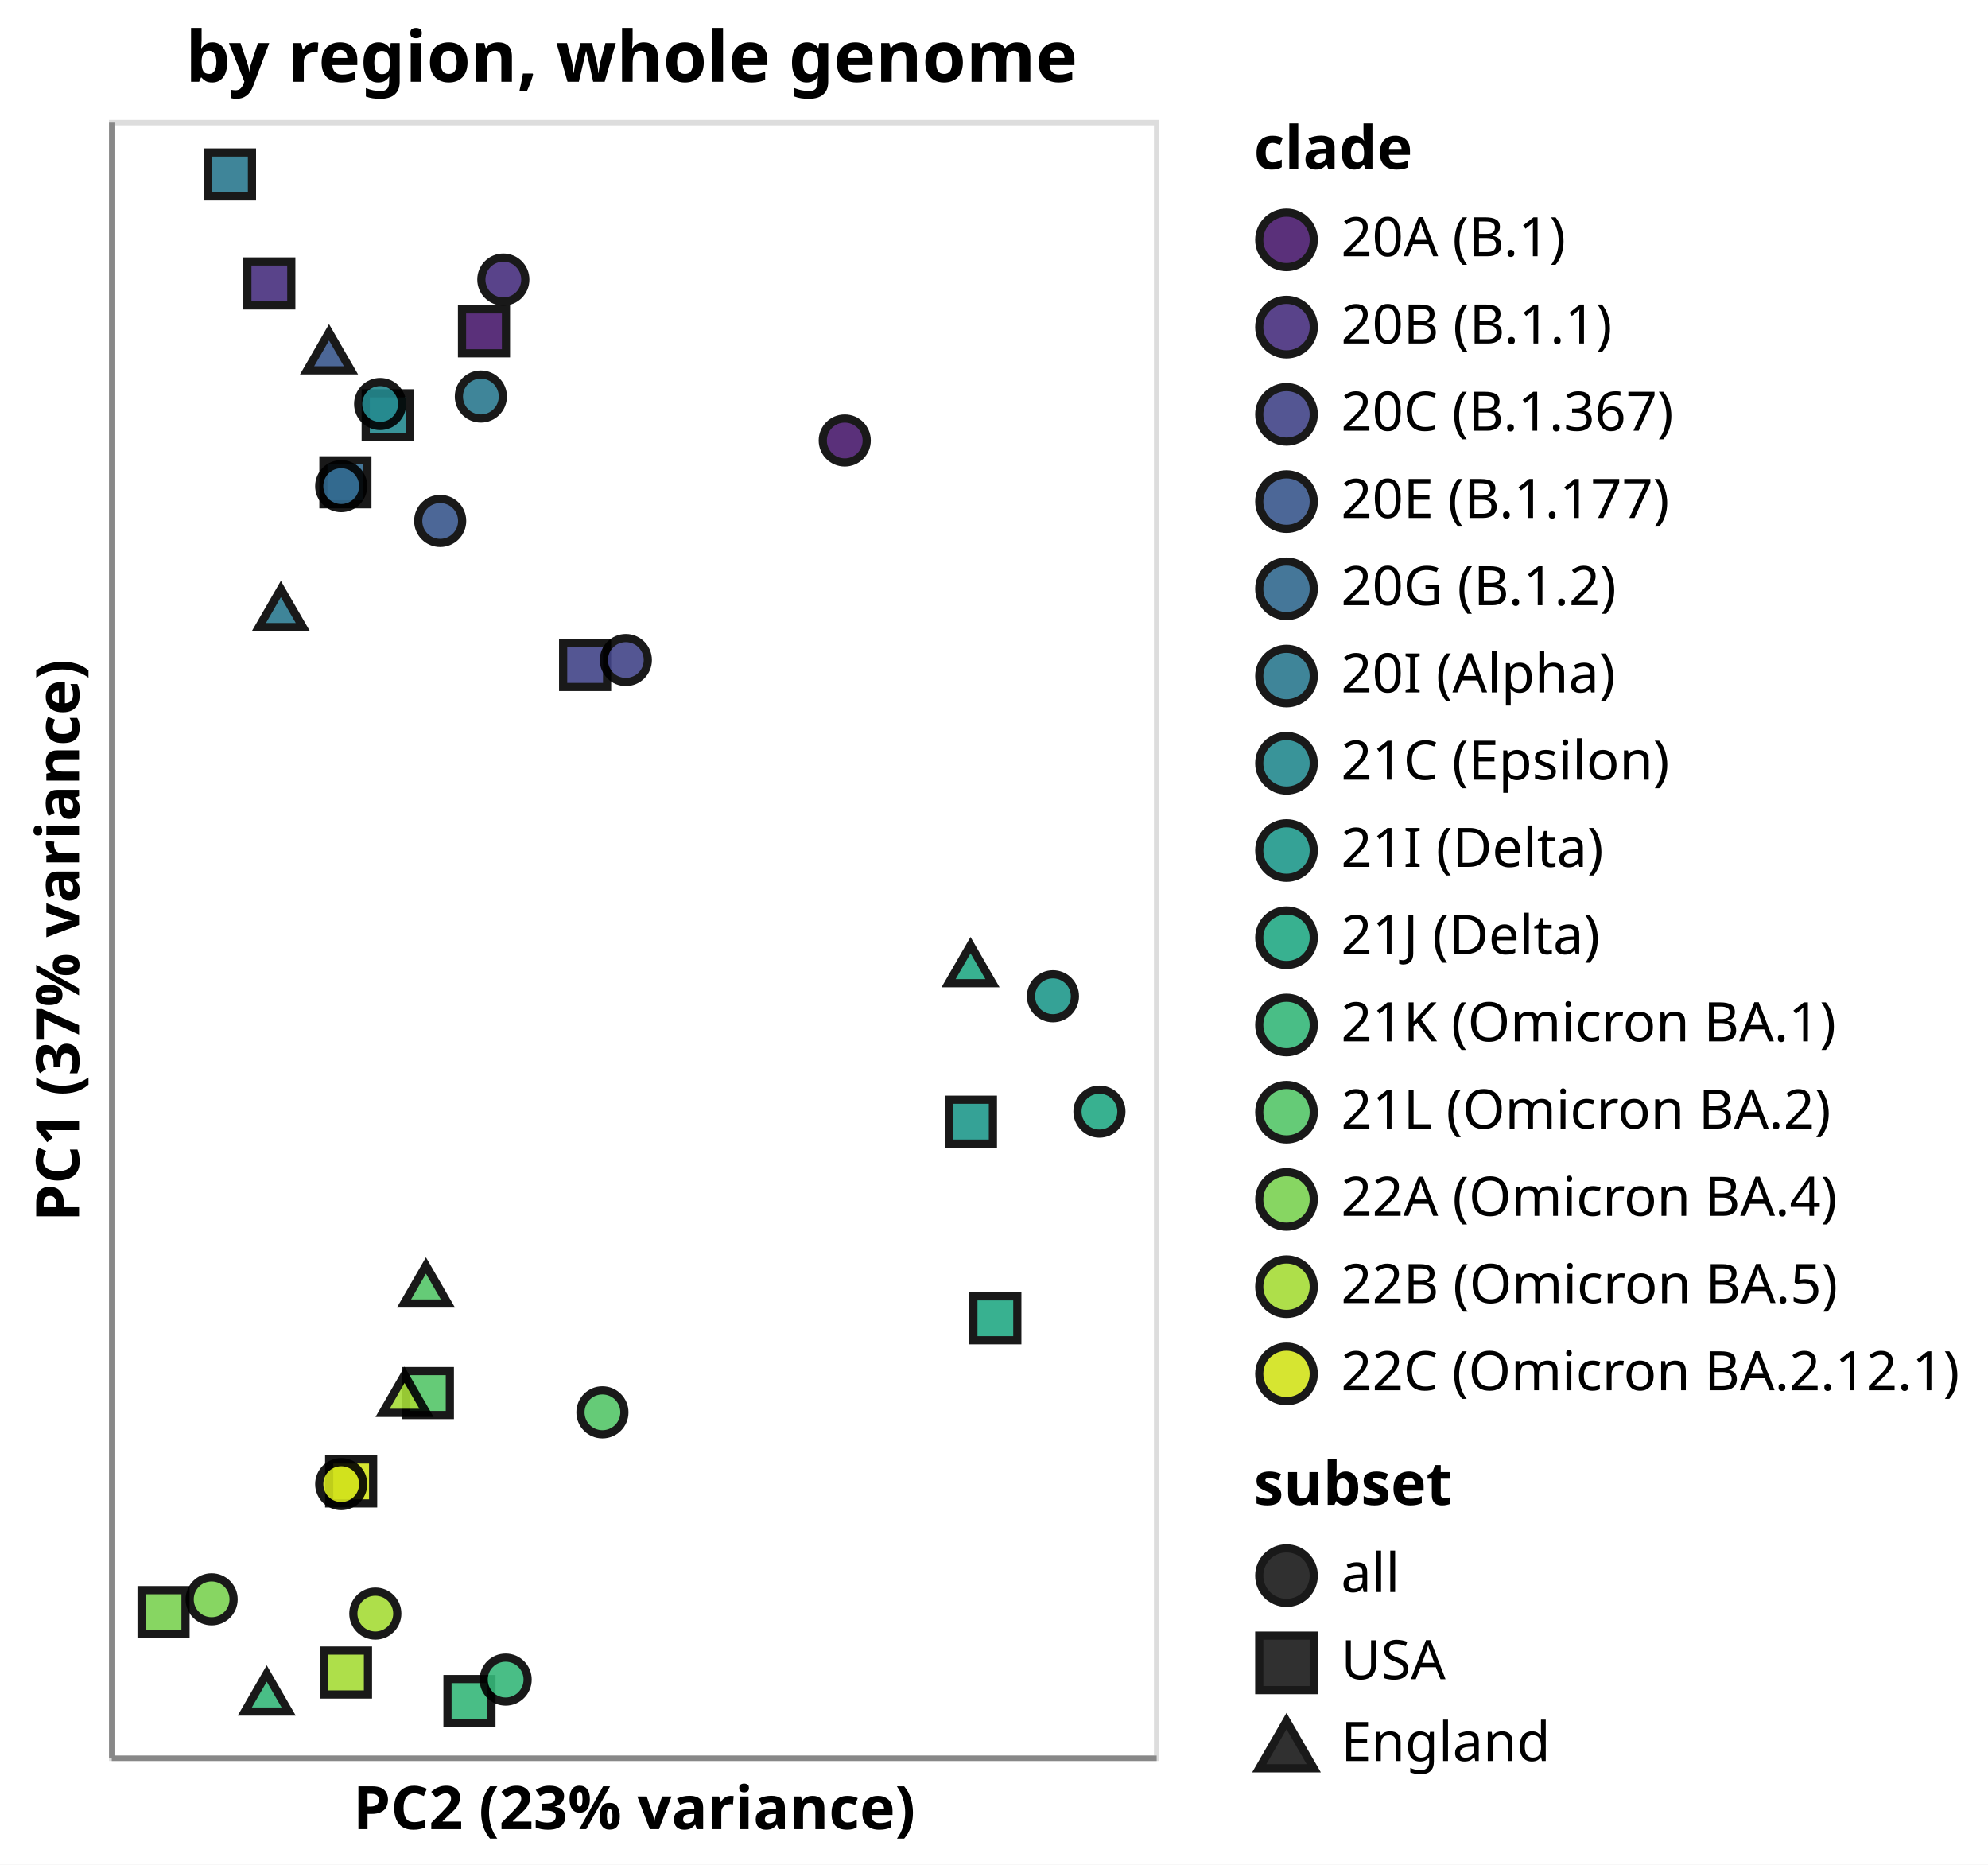
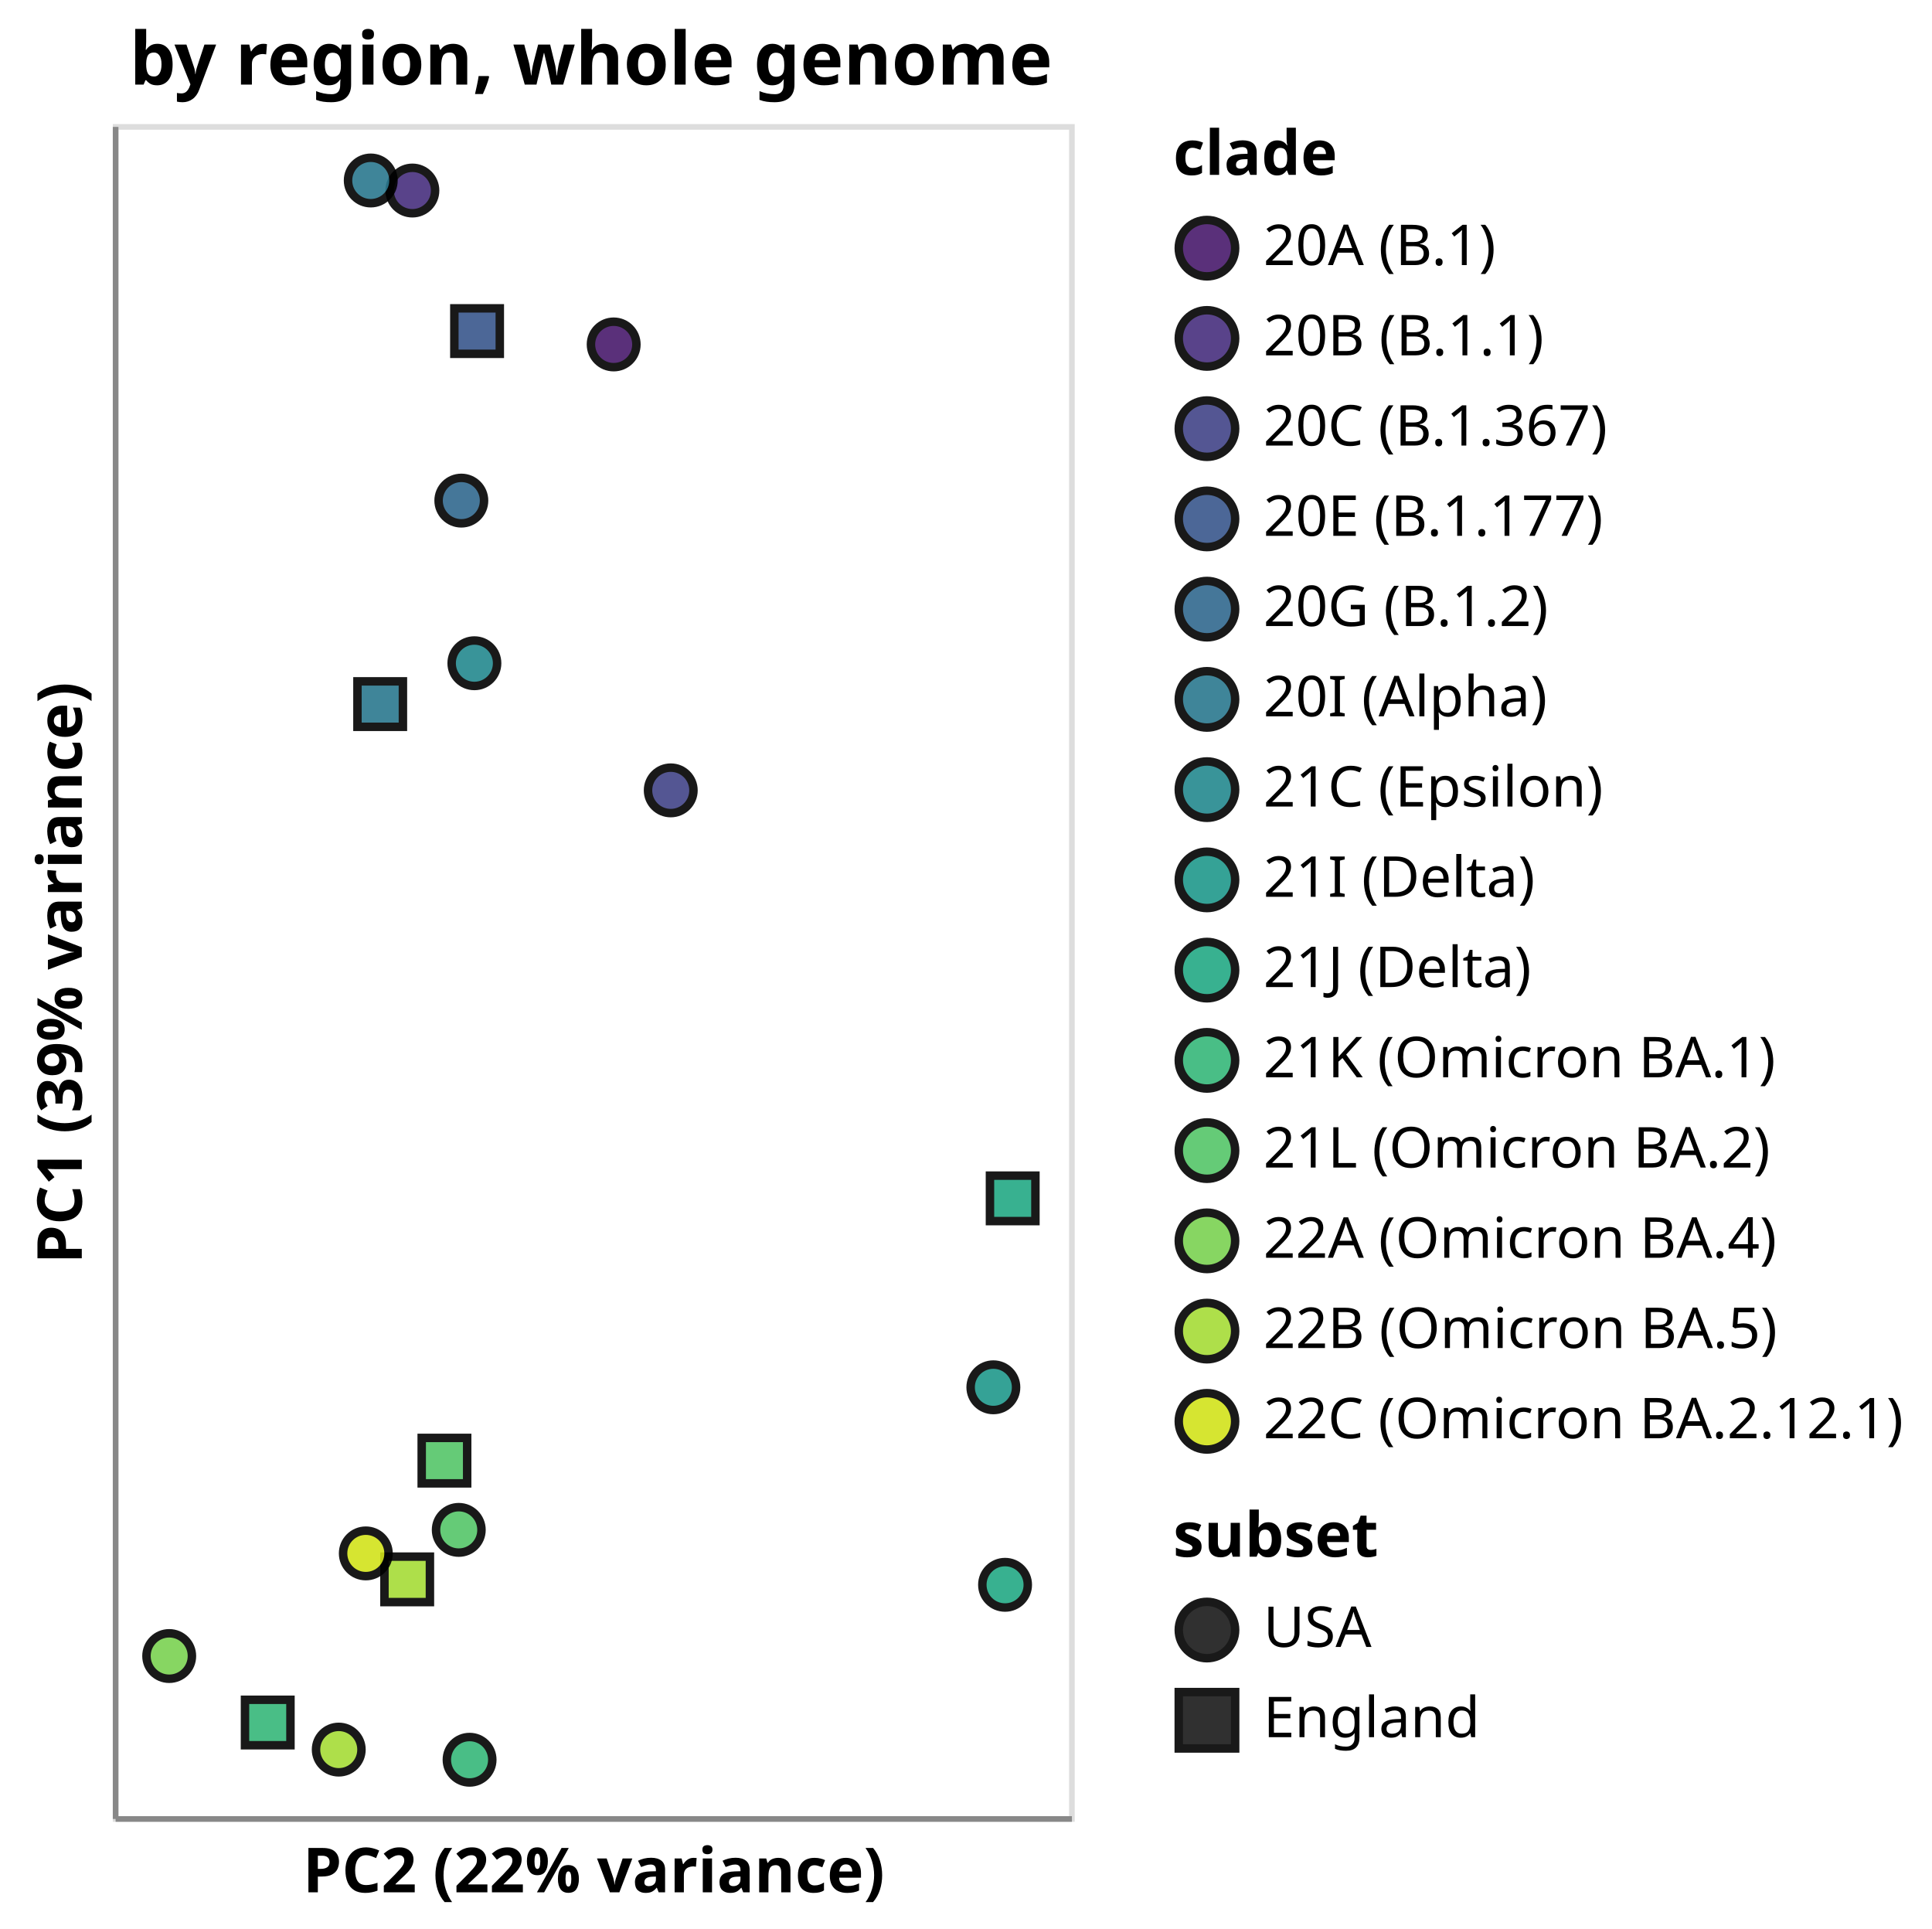
- <svg xmlns="http://www.w3.org/2000/svg" version="1.1" class="marks" width="364.684" height="342" viewBox="0 0 364.684 342">
-   <rect width="364.684" height="342" fill="white" />
+ <svg xmlns="http://www.w3.org/2000/svg" version="1.1" class="marks" width="342.555" height="342" viewBox="0 0 342.555 342">
+   <rect width="342.555" height="342" fill="white" />
  <g fill="none" stroke-miterlimit="10" transform="translate(20,22)">
    <g class="mark-group role-frame root" role="graphics-object" aria-roledescription="group mark container">
      <g transform="translate(0,0)">
-         <path class="background" aria-hidden="true" d="M0.5,0.5h191.684v300h-191.684Z" stroke="#ddd" />
+         <path class="background" aria-hidden="true" d="M0.5,0.5h169.555v300h-169.555Z" stroke="#ddd" />
        <g>
-           <g class="mark-group role-axis" role="graphics-symbol" aria-roledescription="axis" aria-label="X-axis titled 'PC2 (23% variance)' for a linear scale with values from −3 to 4">
+           <g class="mark-group role-axis" role="graphics-symbol" aria-roledescription="axis" aria-label="X-axis titled 'PC2 (22% variance)' for a linear scale with values from −3 to 4">
            <g transform="translate(0.5,300.5)">
              <path class="background" aria-hidden="true" d="M0,0h0v0h0Z" pointer-events="none" />
              <g>
                <g class="mark-rule role-axis-domain" pointer-events="none">
-                   <line transform="translate(0,0)" x2="191.684" y2="0" stroke="#888" stroke-width="1" opacity="1" />
+                   <line transform="translate(0,0)" x2="169.555" y2="0" stroke="#888" stroke-width="1" opacity="1" />
                </g>
                <g class="mark-text role-axis-title" pointer-events="none">
-                   <text text-anchor="middle" transform="translate(95.84178,13)" font-family="sans-serif" font-size="11px" font-weight="bold" fill="#000" opacity="1">PC2 (23% variance)</text>
-                 </g>
-               </g>
-               <path class="foreground" aria-hidden="true" d="" pointer-events="none" display="none" />
-             </g>
-           </g>
-           <g class="mark-group role-axis" role="graphics-symbol" aria-roledescription="axis" aria-label="Y-axis titled 'PC1 (37% variance)' for a linear scale with values from −3 to 3">
+                   <text text-anchor="middle" transform="translate(84.77773,13)" font-family="sans-serif" font-size="11px" font-weight="bold" fill="#000" opacity="1">PC2 (22% variance)</text>
+                 </g>
+               </g>
+               <path class="foreground" aria-hidden="true" d="" pointer-events="none" display="none" />
+             </g>
+           </g>
+           <g class="mark-group role-axis" role="graphics-symbol" aria-roledescription="axis" aria-label="Y-axis titled 'PC1 (39% variance)' for a linear scale with values from −3 to 4">
            <g transform="translate(0.5,0.5)">
              <path class="background" aria-hidden="true" d="M0,0h0v0h0Z" pointer-events="none" />
              <g>
                <g class="mark-rule role-axis-domain" pointer-events="none">
                  <line transform="translate(0,300)" x2="0" y2="-300" stroke="#888" stroke-width="1" opacity="1" />
                </g>
                <g class="mark-text role-axis-title" pointer-events="none">
-                   <text text-anchor="middle" transform="translate(-4,150) rotate(-90) translate(0,-2)" font-family="sans-serif" font-size="11px" font-weight="bold" fill="#000" opacity="1">PC1 (37% variance)</text>
+                   <text text-anchor="middle" transform="translate(-4,150) rotate(-90) translate(0,-2)" font-family="sans-serif" font-size="11px" font-weight="bold" fill="#000" opacity="1">PC1 (39% variance)</text>
                </g>
              </g>
              <path class="foreground" aria-hidden="true" d="" pointer-events="none" display="none" />
            </g>
          </g>
          <g class="mark-symbol role-mark marks" role="graphics-object" aria-roledescription="symbol mark container">
-             <path aria-label="clade: 20A (B.1); subset: USA; total_count: 8439; PC2 (23% variance): −0.106790775662; PC1 (37% variance): 2.5342732739" role="graphics-symbol" aria-roledescription="point" transform="translate(68.78427,38.77209)" d="M-4.031,-4.031h8.062v8.062h-8.062Z" fill="rgb(72, 26, 108)" stroke="black" stroke-width="1.5" opacity="0.9" />
-             <path aria-label="clade: 20A (B.1); subset: all; total_count: 17202; PC2 (23% variance): 2.26193499865; PC1 (37% variance): 2.10156635503" role="graphics-symbol" aria-roledescription="point" transform="translate(134.9621,58.79323)" d="M4.031,0A4.031,4.031,0,1,1,-4.031,0A4.031,4.031,0,1,1,4.031,0" fill="rgb(72, 26, 108)" stroke="black" stroke-width="1.5" opacity="0.9" />
-             <path aria-label="clade: 20B (B.1.1); subset: USA; total_count: 6129; PC2 (23% variance): −1.51629196954; PC1 (37% variance): 2.72404047545" role="graphics-symbol" aria-roledescription="point" transform="translate(29.40539,29.99165)" d="M-4.031,-4.031h8.062v8.062h-8.062Z" fill="rgb(71, 47, 125)" stroke="black" stroke-width="1.5" opacity="0.9" />
-             <path aria-label="clade: 20B (B.1.1); subset: all; total_count: 14121; PC2 (23% variance): 0.0201963529234; PC1 (37% variance): 2.73941480617" role="graphics-symbol" aria-roledescription="point" transform="translate(72.33206,29.28028)" d="M4.031,0A4.031,4.031,0,1,1,-4.031,0A4.031,4.031,0,1,1,4.031,0" fill="rgb(71, 47, 125)" stroke="black" stroke-width="1.5" opacity="0.9" />
-             <path aria-label="clade: 20C (B.1.367); subset: USA; total_count: 8516; PC2 (23% variance): 0.557208045135; PC1 (37% variance): 1.21159688678" role="graphics-symbol" aria-roledescription="point" transform="translate(87.33518,99.9717)" d="M-4.031,-4.031h8.062v8.062h-8.062Z" fill="rgb(65, 68, 135)" stroke="black" stroke-width="1.5" opacity="0.9" />
-             <path aria-label="clade: 20C (B.1.367); subset: all; total_count: 9344; PC2 (23% variance): 0.824673298819; PC1 (37% variance): 1.23125160491" role="graphics-symbol" aria-roledescription="point" transform="translate(94.80767,99.06229)" d="M4.031,0A4.031,4.031,0,1,1,-4.031,0A4.031,4.031,0,1,1,4.031,0" fill="rgb(65, 68, 135)" stroke="black" stroke-width="1.5" opacity="0.9" />
-             <path aria-label="clade: 20E (B.1.177); subset: England; total_count: 6287; PC2 (23% variance): −1.12425740959; PC1 (37% variance): 2.4549952981" role="graphics-symbol" aria-roledescription="point" transform="translate(40.35812,42.44024)" d="M0,-3.491L-4.031,3.491L4.031,3.491Z" fill="rgb(57, 86, 140)" stroke="black" stroke-width="1.5" opacity="0.9" />
-             <path aria-label="clade: 20E (B.1.177); subset: all; total_count: 10454; PC2 (23% variance): −0.394454931701; PC1 (37% variance): 1.78264023204" role="graphics-symbol" aria-roledescription="point" transform="translate(60.74746,73.54979)" d="M4.031,0A4.031,4.031,0,1,1,-4.031,0A4.031,4.031,0,1,1,4.031,0" fill="rgb(57, 86, 140)" stroke="black" stroke-width="1.5" opacity="0.9" />
-             <path aria-label="clade: 20G (B.1.2); subset: USA; total_count: 13950; PC2 (23% variance): −1.01673461037; PC1 (37% variance): 1.93575731255" role="graphics-symbol" aria-roledescription="point" transform="translate(43.36211,66.46514)" d="M-4.031,-4.031h8.062v8.062h-8.062Z" fill="rgb(49, 104, 142)" stroke="black" stroke-width="1.5" opacity="0.9" />
-             <path aria-label="clade: 20G (B.1.2); subset: all; total_count: 14019; PC2 (23% variance): −1.04439439414; PC1 (37% variance): 1.92061367795" role="graphics-symbol" aria-roledescription="point" transform="translate(42.58934,67.16583)" d="M4.031,0A4.031,4.031,0,1,1,-4.031,0A4.031,4.031,0,1,1,4.031,0" fill="rgb(49, 104, 142)" stroke="black" stroke-width="1.5" opacity="0.9" />
-             <path aria-label="clade: 20I (Alpha); subset: England; total_count: 19559; PC2 (23% variance): −1.44056265065; PC1 (37% variance): 1.43744714951" role="graphics-symbol" aria-roledescription="point" transform="translate(31.52113,89.52171)" d="M0,-3.491L-4.031,3.491L4.031,3.491Z" fill="rgb(42, 120, 142)" stroke="black" stroke-width="1.5" opacity="0.9" />
-             <path aria-label="clade: 20I (Alpha); subset: USA; total_count: 21919; PC2 (23% variance): −1.77454031909; PC1 (37% variance): 3.15610986606" role="graphics-symbol" aria-roledescription="point" transform="translate(22.1904,10)" d="M-4.031,-4.031h8.062v8.062h-8.062Z" fill="rgb(42, 120, 142)" stroke="black" stroke-width="1.5" opacity="0.9" />
-             <path aria-label="clade: 20I (Alpha); subset: all; total_count: 60858; PC2 (23% variance): −0.127348974404; PC1 (37% variance): 2.27580287899" role="graphics-symbol" aria-roledescription="point" transform="translate(68.20991,50.73139)" d="M4.031,0A4.031,4.031,0,1,1,-4.031,0A4.031,4.031,0,1,1,4.031,0" fill="rgb(42, 120, 142)" stroke="black" stroke-width="1.5" opacity="0.9" />
-             <path aria-label="clade: 21C (Epsilon); subset: USA; total_count: 6276; PC2 (23% variance): −0.739159485057; PC1 (37% variance): 2.20143858041" role="graphics-symbol" aria-roledescription="point" transform="translate(51.11705,54.17219)" d="M-4.031,-4.031h8.062v8.062h-8.062Z" fill="rgb(35, 136, 142)" stroke="black" stroke-width="1.5" opacity="0.9" />
-             <path aria-label="clade: 21C (Epsilon); subset: all; total_count: 6308; PC2 (23% variance): −0.788719376286; PC1 (37% variance): 2.24616112202" role="graphics-symbol" aria-roledescription="point" transform="translate(49.73243,52.1029)" d="M4.031,0A4.031,4.031,0,1,1,-4.031,0A4.031,4.031,0,1,1,4.031,0" fill="rgb(35, 136, 142)" stroke="black" stroke-width="1.5" opacity="0.9" />
-             <path aria-label="clade: 21I (Delta); subset: USA; total_count: 17419; PC2 (23% variance): 3.09044266162; PC1 (37% variance): −0.598722172798" role="graphics-symbol" aria-roledescription="point" transform="translate(158.1091,183.7343)" d="M-4.031,-4.031h8.062v8.062h-8.062Z" fill="rgb(31, 152, 139)" stroke="black" stroke-width="1.5" opacity="0.9" />
-             <path aria-label="clade: 21I (Delta); subset: all; total_count: 24117; PC2 (23% variance): 3.62903180788; PC1 (37% variance): −0.101627413244" role="graphics-symbol" aria-roledescription="point" transform="translate(173.1563,160.734)" d="M4.031,0A4.031,4.031,0,1,1,-4.031,0A4.031,4.031,0,1,1,4.031,0" fill="rgb(31, 152, 139)" stroke="black" stroke-width="1.5" opacity="0.9" />
-             <path aria-label="clade: 21J (Delta); subset: England; total_count: 80893; PC2 (23% variance): 3.08788814406; PC1 (37% variance): 0.0255584616246" role="graphics-symbol" aria-roledescription="point" transform="translate(158.0377,154.8491)" d="M0,-3.491L-4.031,3.491L4.031,3.491Z" fill="rgb(34, 168, 132)" stroke="black" stroke-width="1.5" opacity="0.9" />
-             <path aria-label="clade: 21J (Delta); subset: USA; total_count: 138653; PC2 (23% variance): 3.25082142234; PC1 (37% variance): −1.37815210328" role="graphics-symbol" aria-roledescription="point" transform="translate(162.5898,219.7982)" d="M-4.031,-4.031h8.062v8.062h-8.062Z" fill="rgb(34, 168, 132)" stroke="black" stroke-width="1.5" opacity="0.9" />
-             <path aria-label="clade: 21J (Delta); subset: all; total_count: 282051; PC2 (23% variance): 3.93425065476; PC1 (37% variance): −0.558912083063" role="graphics-symbol" aria-roledescription="point" transform="translate(181.6836,181.8923)" d="M4.031,0A4.031,4.031,0,1,1,-4.031,0A4.031,4.031,0,1,1,4.031,0" fill="rgb(34, 168, 132)" stroke="black" stroke-width="1.5" opacity="0.9" />
-             <path aria-label="clade: 21K (Omicron BA.1); subset: England; total_count: 36511; PC2 (23% variance): −1.53334158809; PC1 (37% variance): −2.86166149606" role="graphics-symbol" aria-roledescription="point" transform="translate(28.92905,288.4394)" d="M0,-3.491L-4.031,3.491L4.031,3.491Z" fill="rgb(53, 183, 121)" stroke="black" stroke-width="1.5" opacity="0.9" />
-             <path aria-label="clade: 21K (Omicron BA.1); subset: USA; total_count: 51666; PC2 (23% variance): −0.202196197546; PC1 (37% variance): −2.89538892348" role="graphics-symbol" aria-roledescription="point" transform="translate(66.11882,290)" d="M-4.031,-4.031h8.062v8.062h-8.062Z" fill="rgb(53, 183, 121)" stroke="black" stroke-width="1.5" opacity="0.9" />
-             <path aria-label="clade: 21K (Omicron BA.1); subset: all; total_count: 113721; PC2 (23% variance): 0.0354439349858; PC1 (37% variance): −2.81041780129" role="graphics-symbol" aria-roledescription="point" transform="translate(72.75805,286.0684)" d="M4.031,0A4.031,4.031,0,1,1,-4.031,0A4.031,4.031,0,1,1,4.031,0" fill="rgb(53, 183, 121)" stroke="black" stroke-width="1.5" opacity="0.9" />
-             <path aria-label="clade: 21L (Omicron BA.2); subset: England; total_count: 27649; PC2 (23% variance): −0.487851061024; PC1 (37% variance): −1.24415162588" role="graphics-symbol" aria-roledescription="point" transform="translate(58.13814,213.598)" d="M0,-3.491L-4.031,3.491L4.031,3.491Z" fill="rgb(84, 197, 104)" stroke="black" stroke-width="1.5" opacity="0.9" />
-             <path aria-label="clade: 21L (Omicron BA.2); subset: USA; total_count: 21464; PC2 (23% variance): −0.475229571693; PC1 (37% variance): −1.67452467876" role="graphics-symbol" aria-roledescription="point" transform="translate(58.49076,233.5112)" d="M-4.031,-4.031h8.062v8.062h-8.062Z" fill="rgb(84, 197, 104)" stroke="black" stroke-width="1.5" opacity="0.9" />
-             <path aria-label="clade: 21L (Omicron BA.2); subset: all; total_count: 83475; PC2 (23% variance): 0.670836185785; PC1 (37% variance): −1.75089329069" role="graphics-symbol" aria-roledescription="point" transform="translate(90.50974,237.0447)" d="M4.031,0A4.031,4.031,0,1,1,-4.031,0A4.031,4.031,0,1,1,4.031,0" fill="rgb(84, 197, 104)" stroke="black" stroke-width="1.5" opacity="0.9" />
-             <path aria-label="clade: 22A (Omicron BA.4); subset: USA; total_count: 8521; PC2 (23% variance): −2.2108754178; PC1 (37% variance): −2.54293623256" role="graphics-symbol" aria-roledescription="point" transform="translate(10,273.6922)" d="M-4.031,-4.031h8.062v8.062h-8.062Z" fill="rgb(122, 209, 81)" stroke="black" stroke-width="1.5" opacity="0.9" />
-             <path aria-label="clade: 22A (Omicron BA.4); subset: all; total_count: 11413; PC2 (23% variance): −1.89509565476; PC1 (37% variance): −2.49220248164" role="graphics-symbol" aria-roledescription="point" transform="translate(18.82231,271.3448)" d="M4.031,0A4.031,4.031,0,1,1,-4.031,0A4.031,4.031,0,1,1,4.031,0" fill="rgb(122, 209, 81)" stroke="black" stroke-width="1.5" opacity="0.9" />
-             <path aria-label="clade: 22B (Omicron BA.5); subset: England; total_count: 13152; PC2 (23% variance): −0.628430994961; PC1 (37% variance): −1.67759494499" role="graphics-symbol" aria-roledescription="point" transform="translate(54.2106,233.6532)" d="M0,-3.491L-4.031,3.491L4.031,3.491Z" fill="rgb(165, 219, 54)" stroke="black" stroke-width="1.5" opacity="0.9" />
-             <path aria-label="clade: 22B (Omicron BA.5); subset: USA; total_count: 44110; PC2 (23% variance): −1.01285538587; PC1 (37% variance): −2.78239261888" role="graphics-symbol" aria-roledescription="point" transform="translate(43.47048,284.7717)" d="M-4.031,-4.031h8.062v8.062h-8.062Z" fill="rgb(165, 219, 54)" stroke="black" stroke-width="1.5" opacity="0.9" />
-             <path aria-label="clade: 22B (Omicron BA.5); subset: all; total_count: 64765; PC2 (23% variance): −0.820337308425; PC1 (37% variance): −2.548821868" role="graphics-symbol" aria-roledescription="point" transform="translate(48.84909,273.9645)" d="M4.031,0A4.031,4.031,0,1,1,-4.031,0A4.031,4.031,0,1,1,4.031,0" fill="rgb(165, 219, 54)" stroke="black" stroke-width="1.5" opacity="0.9" />
-             <path aria-label="clade: 22C (Omicron BA.2.12.1); subset: USA; total_count: 18167; PC2 (23% variance): −0.978972004456; PC1 (37% variance): −2.02476589281" role="graphics-symbol" aria-roledescription="point" transform="translate(44.41712,249.7167)" d="M-4.031,-4.031h8.062v8.062h-8.062Z" fill="rgb(210, 226, 27)" stroke="black" stroke-width="1.5" opacity="0.9" />
-             <path aria-label="clade: 22C (Omicron BA.2.12.1); subset: all; total_count: 18958; PC2 (23% variance): −1.04428742583; PC1 (37% variance): −2.03550235406" role="graphics-symbol" aria-roledescription="point" transform="translate(42.59233,250.2135)" d="M4.031,0A4.031,4.031,0,1,1,-4.031,0A4.031,4.031,0,1,1,4.031,0" fill="rgb(210, 226, 27)" stroke="black" stroke-width="1.5" opacity="0.9" />
+             <path aria-label="clade: 20A (B.1); subset: USA; total_count: 8439; PC2 (22% variance): 0.673774534992; PC1 (39% variance): 2.83406043427" role="graphics-symbol" aria-roledescription="point" transform="translate(88.80884,39.06795)" d="M4.031,0A4.031,4.031,0,1,1,-4.031,0A4.031,4.031,0,1,1,4.031,0" fill="rgb(72, 26, 108)" stroke="black" stroke-width="1.5" opacity="0.9" />
+             <path aria-label="clade: 20B (B.1.1); subset: USA; total_count: 6129; PC2 (22% variance): −0.706664587158; PC1 (39% variance): 3.41188794281" role="graphics-symbol" aria-roledescription="point" transform="translate(53.11642,11.7811)" d="M4.031,0A4.031,4.031,0,1,1,-4.031,0A4.031,4.031,0,1,1,4.031,0" fill="rgb(71, 47, 125)" stroke="black" stroke-width="1.5" opacity="0.9" />
+             <path aria-label="clade: 20C (B.1.367); subset: USA; total_count: 8516; PC2 (22% variance): 1.06512457462; PC1 (39% variance): 1.15982753065" role="graphics-symbol" aria-roledescription="point" transform="translate(98.92752,118.1306)" d="M4.031,0A4.031,4.031,0,1,1,-4.031,0A4.031,4.031,0,1,1,4.031,0" fill="rgb(65, 68, 135)" stroke="black" stroke-width="1.5" opacity="0.9" />
+             <path aria-label="clade: 20E (B.1.177); subset: England; total_count: 6287; PC2 (22% variance): −0.262982844484; PC1 (39% variance): 2.8841954313" role="graphics-symbol" aria-roledescription="point" transform="translate(64.58819,36.70042)" d="M-4.031,-4.031h8.062v8.062h-8.062Z" fill="rgb(57, 86, 140)" stroke="black" stroke-width="1.5" opacity="0.9" />
+             <path aria-label="clade: 20G (B.1.2); subset: USA; total_count: 13950; PC2 (22% variance): −0.370990831943; PC1 (39% variance): 2.24772276809" role="graphics-symbol" aria-roledescription="point" transform="translate(61.79555,66.75668)" d="M4.031,0A4.031,4.031,0,1,1,-4.031,0A4.031,4.031,0,1,1,4.031,0" fill="rgb(49, 104, 142)" stroke="black" stroke-width="1.5" opacity="0.9" />
+             <path aria-label="clade: 20I (Alpha); subset: England; total_count: 19559; PC2 (22% variance): −0.927428918385; PC1 (39% variance): 1.48376882092" role="graphics-symbol" aria-roledescription="point" transform="translate(47.40837,102.833)" d="M-4.031,-4.031h8.062v8.062h-8.062Z" fill="rgb(42, 120, 142)" stroke="black" stroke-width="1.5" opacity="0.9" />
+             <path aria-label="clade: 20I (Alpha); subset: USA; total_count: 21919; PC2 (22% variance): −0.99210104049; PC1 (39% variance): 3.44960452892" role="graphics-symbol" aria-roledescription="point" transform="translate(45.73622,10)" d="M4.031,0A4.031,4.031,0,1,1,-4.031,0A4.031,4.031,0,1,1,4.031,0" fill="rgb(42, 120, 142)" stroke="black" stroke-width="1.5" opacity="0.9" />
+             <path aria-label="clade: 21C (Epsilon); subset: USA; total_count: 6276; PC2 (22% variance): −0.281424371418; PC1 (39% variance): 1.63715361163" role="graphics-symbol" aria-roledescription="point" transform="translate(64.11136,95.5897)" d="M4.031,0A4.031,4.031,0,1,1,-4.031,0A4.031,4.031,0,1,1,4.031,0" fill="rgb(35, 136, 142)" stroke="black" stroke-width="1.5" opacity="0.9" />
+             <path aria-label="clade: 21I (Delta); subset: USA; total_count: 17419; PC2 (22% variance): 3.27746880682; PC1 (39% variance): −1.0813428059" role="graphics-symbol" aria-roledescription="point" transform="translate(156.1295,223.9658)" d="M4.031,0A4.031,4.031,0,1,1,-4.031,0A4.031,4.031,0,1,1,4.031,0" fill="rgb(31, 152, 139)" stroke="black" stroke-width="1.5" opacity="0.9" />
+             <path aria-label="clade: 21J (Delta); subset: England; total_count: 80893; PC2 (22% variance): 3.40996939796; PC1 (39% variance): −0.371966824644" role="graphics-symbol" aria-roledescription="point" transform="translate(159.5555,190.4668)" d="M-4.031,-4.031h8.062v8.062h-8.062Z" fill="rgb(34, 168, 132)" stroke="black" stroke-width="1.5" opacity="0.9" />
+             <path aria-label="clade: 21J (Delta); subset: USA; total_count: 138653; PC2 (22% variance): 3.3576857061; PC1 (39% variance): −1.82284624349" role="graphics-symbol" aria-roledescription="point" transform="translate(158.2036,258.9819)" d="M4.031,0A4.031,4.031,0,1,1,-4.031,0A4.031,4.031,0,1,1,4.031,0" fill="rgb(34, 168, 132)" stroke="black" stroke-width="1.5" opacity="0.9" />
+             <path aria-label="clade: 21K (Omicron BA.1); subset: England; total_count: 36511; PC2 (22% variance): −1.69861281867; PC1 (39% variance): −2.33986783404" role="graphics-symbol" aria-roledescription="point" transform="translate(27.46876,283.3973)" d="M-4.031,-4.031h8.062v8.062h-8.062Z" fill="rgb(53, 183, 121)" stroke="black" stroke-width="1.5" opacity="0.9" />
+             <path aria-label="clade: 21K (Omicron BA.1); subset: USA; total_count: 51666; PC2 (22% variance): −0.314409093187; PC1 (39% variance): −2.47968654055" role="graphics-symbol" aria-roledescription="point" transform="translate(63.25852,290)" d="M4.031,0A4.031,4.031,0,1,1,-4.031,0A4.031,4.031,0,1,1,4.031,0" fill="rgb(53, 183, 121)" stroke="black" stroke-width="1.5" opacity="0.9" />
+             <path aria-label="clade: 21L (Omicron BA.2); subset: England; total_count: 27649; PC2 (22% variance): −0.486814013208; PC1 (39% variance): −1.3566614465" role="graphics-symbol" aria-roledescription="point" transform="translate(58.80084,236.9672)" d="M-4.031,-4.031h8.062v8.062h-8.062Z" fill="rgb(84, 197, 104)" stroke="black" stroke-width="1.5" opacity="0.9" />
+             <path aria-label="clade: 21L (Omicron BA.2); subset: USA; total_count: 21464; PC2 (22% variance): −0.388590360526; PC1 (39% variance): −1.61666107436" role="graphics-symbol" aria-roledescription="point" transform="translate(61.3405,249.2452)" d="M4.031,0A4.031,4.031,0,1,1,-4.031,0A4.031,4.031,0,1,1,4.031,0" fill="rgb(84, 197, 104)" stroke="black" stroke-width="1.5" opacity="0.9" />
+             <path aria-label="clade: 22A (Omicron BA.4); subset: USA; total_count: 8521; PC2 (22% variance): −2.37423439212; PC1 (39% variance): −2.09025873689" role="graphics-symbol" aria-roledescription="point" transform="translate(10,271.61)" d="M4.031,0A4.031,4.031,0,1,1,-4.031,0A4.031,4.031,0,1,1,4.031,0" fill="rgb(122, 209, 81)" stroke="black" stroke-width="1.5" opacity="0.9" />
+             <path aria-label="clade: 22B (Omicron BA.5); subset: England; total_count: 13152; PC2 (22% variance): −0.742245224764; PC1 (39% variance): −1.80242507361" role="graphics-symbol" aria-roledescription="point" transform="translate(52.19645,258.0176)" d="M-4.031,-4.031h8.062v8.062h-8.062Z" fill="rgb(165, 219, 54)" stroke="black" stroke-width="1.5" opacity="0.9" />
+             <path aria-label="clade: 22B (Omicron BA.5); subset: USA; total_count: 44110; PC2 (22% variance): −1.21156996007; PC1 (39% variance): −2.44156552416" role="graphics-symbol" aria-roledescription="point" transform="translate(40.06167,288.1998)" d="M4.031,0A4.031,4.031,0,1,1,-4.031,0A4.031,4.031,0,1,1,4.031,0" fill="rgb(165, 219, 54)" stroke="black" stroke-width="1.5" opacity="0.9" />
+             <path aria-label="clade: 22C (Omicron BA.2.12.1); subset: USA; total_count: 18167; PC2 (22% variance): −1.02595456407; PC1 (39% variance): −1.70493896446" role="graphics-symbol" aria-roledescription="point" transform="translate(44.86091,253.414)" d="M4.031,0A4.031,4.031,0,1,1,-4.031,0A4.031,4.031,0,1,1,4.031,0" fill="rgb(210, 226, 27)" stroke="black" stroke-width="1.5" opacity="0.9" />
          </g>
          <g class="mark-group role-legend" role="graphics-symbol" aria-roledescription="legend" aria-label="Symbol legend titled 'clade' for fill color with 14 values: 20A (B.1), 20B (B.1.1), 20C (B.1.367), 20E (B.1.177), 20G (B.1.2), ending with 22C (Omicron BA.2.12.1)">
-             <g transform="translate(210,0)">
+             <g transform="translate(188,0)">
              <path class="background" aria-hidden="true" d="M0,0h129v237h-129Z" pointer-events="none" />
              <g>
                <g class="mark-group role-legend-entry">
                  <g transform="translate(0,16)">
                    <path class="background" aria-hidden="true" d="M0,0h0v0h0Z" pointer-events="none" />
                    <g>
                      <g class="mark-group role-scope clade_legend_entries" role="graphics-object" aria-roledescription="group mark container">
                        <g transform="translate(0,0)">
                          <path class="background" aria-hidden="true" d="M0,0h128.266v12.5h-128.266Z" opacity="1" />
                          <g>
                            <g class="mark-symbol role-legend-symbol clade_legend_symbols">
                              <path transform="translate(6,6)" d="M5,0A5,5,0,1,1,-5,0A5,5,0,1,1,5,0" fill="rgb(72, 26, 108)" stroke="black" stroke-width="1.5" opacity="0.9" />
                            </g>
                            <g class="mark-text role-legend-label clade_legend_labels">
                              <text text-anchor="start" transform="translate(16,9)" font-family="sans-serif" font-size="10px" fill="#000" opacity="1">20A (B.1)</text>
                            </g>
                          </g>
                          <path class="foreground" aria-hidden="true" d="" display="none" />
                        </g>
                        <g transform="translate(0,16)">
                          <path class="background" aria-hidden="true" d="M0,0h128.266v12.5h-128.266Z" opacity="1" />
                          <g>
                            <g class="mark-symbol role-legend-symbol clade_legend_symbols">
                              <path transform="translate(6,6)" d="M5,0A5,5,0,1,1,-5,0A5,5,0,1,1,5,0" fill="rgb(71, 47, 125)" stroke="black" stroke-width="1.5" opacity="0.9" />
                            </g>
                            <g class="mark-text role-legend-label clade_legend_labels">
                              <text text-anchor="start" transform="translate(16,9)" font-family="sans-serif" font-size="10px" fill="#000" opacity="1">20B (B.1.1)</text>
                            </g>
                          </g>
                          <path class="foreground" aria-hidden="true" d="" display="none" />
                        </g>
                        <g transform="translate(0,32)">
                          <path class="background" aria-hidden="true" d="M0,0h128.266v12.5h-128.266Z" opacity="1" />
                          <g>
                            <g class="mark-symbol role-legend-symbol clade_legend_symbols">
                              <path transform="translate(6,6)" d="M5,0A5,5,0,1,1,-5,0A5,5,0,1,1,5,0" fill="rgb(65, 68, 135)" stroke="black" stroke-width="1.5" opacity="0.9" />
                            </g>
                            <g class="mark-text role-legend-label clade_legend_labels">
                              <text text-anchor="start" transform="translate(16,9)" font-family="sans-serif" font-size="10px" fill="#000" opacity="1">20C (B.1.367)</text>
                            </g>
                          </g>
                          <path class="foreground" aria-hidden="true" d="" display="none" />
                        </g>
                        <g transform="translate(0,48)">
                          <path class="background" aria-hidden="true" d="M0,0h128.266v12.5h-128.266Z" opacity="1" />
                          <g>
                            <g class="mark-symbol role-legend-symbol clade_legend_symbols">
                              <path transform="translate(6,6)" d="M5,0A5,5,0,1,1,-5,0A5,5,0,1,1,5,0" fill="rgb(57, 86, 140)" stroke="black" stroke-width="1.5" opacity="0.9" />
                            </g>
                            <g class="mark-text role-legend-label clade_legend_labels">
                              <text text-anchor="start" transform="translate(16,9)" font-family="sans-serif" font-size="10px" fill="#000" opacity="1">20E (B.1.177)</text>
                            </g>
                          </g>
                          <path class="foreground" aria-hidden="true" d="" display="none" />
                        </g>
                        <g transform="translate(0,64)">
                          <path class="background" aria-hidden="true" d="M0,0h128.266v12.5h-128.266Z" opacity="1" />
                          <g>
                            <g class="mark-symbol role-legend-symbol clade_legend_symbols">
                              <path transform="translate(6,6)" d="M5,0A5,5,0,1,1,-5,0A5,5,0,1,1,5,0" fill="rgb(49, 104, 142)" stroke="black" stroke-width="1.5" opacity="0.9" />
                            </g>
                            <g class="mark-text role-legend-label clade_legend_labels">
                              <text text-anchor="start" transform="translate(16,9)" font-family="sans-serif" font-size="10px" fill="#000" opacity="1">20G (B.1.2)</text>
                            </g>
                          </g>
                          <path class="foreground" aria-hidden="true" d="" display="none" />
                        </g>
                        <g transform="translate(0,80)">
                          <path class="background" aria-hidden="true" d="M0,0h128.266v12.5h-128.266Z" opacity="1" />
                          <g>
                            <g class="mark-symbol role-legend-symbol clade_legend_symbols">
                              <path transform="translate(6,6)" d="M5,0A5,5,0,1,1,-5,0A5,5,0,1,1,5,0" fill="rgb(42, 120, 142)" stroke="black" stroke-width="1.5" opacity="0.9" />
                            </g>
                            <g class="mark-text role-legend-label clade_legend_labels">
                              <text text-anchor="start" transform="translate(16,9)" font-family="sans-serif" font-size="10px" fill="#000" opacity="1">20I (Alpha)</text>
                            </g>
                          </g>
                          <path class="foreground" aria-hidden="true" d="" display="none" />
                        </g>
                        <g transform="translate(0,96)">
                          <path class="background" aria-hidden="true" d="M0,0h128.266v12.5h-128.266Z" opacity="1" />
                          <g>
                            <g class="mark-symbol role-legend-symbol clade_legend_symbols">
                              <path transform="translate(6,6)" d="M5,0A5,5,0,1,1,-5,0A5,5,0,1,1,5,0" fill="rgb(35, 136, 142)" stroke="black" stroke-width="1.5" opacity="0.9" />
                            </g>
                            <g class="mark-text role-legend-label clade_legend_labels">
                              <text text-anchor="start" transform="translate(16,9)" font-family="sans-serif" font-size="10px" fill="#000" opacity="1">21C (Epsilon)</text>
                            </g>
                          </g>
                          <path class="foreground" aria-hidden="true" d="" display="none" />
                        </g>
                        <g transform="translate(0,112)">
                          <path class="background" aria-hidden="true" d="M0,0h128.266v12.5h-128.266Z" opacity="1" />
                          <g>
                            <g class="mark-symbol role-legend-symbol clade_legend_symbols">
                              <path transform="translate(6,6)" d="M5,0A5,5,0,1,1,-5,0A5,5,0,1,1,5,0" fill="rgb(31, 152, 139)" stroke="black" stroke-width="1.5" opacity="0.9" />
                            </g>
                            <g class="mark-text role-legend-label clade_legend_labels">
                              <text text-anchor="start" transform="translate(16,9)" font-family="sans-serif" font-size="10px" fill="#000" opacity="1">21I (Delta)</text>
                            </g>
                          </g>
                          <path class="foreground" aria-hidden="true" d="" display="none" />
                        </g>
                        <g transform="translate(0,128)">
                          <path class="background" aria-hidden="true" d="M0,0h128.266v12.5h-128.266Z" opacity="1" />
                          <g>
                            <g class="mark-symbol role-legend-symbol clade_legend_symbols">
                              <path transform="translate(6,6)" d="M5,0A5,5,0,1,1,-5,0A5,5,0,1,1,5,0" fill="rgb(34, 168, 132)" stroke="black" stroke-width="1.5" opacity="0.9" />
                            </g>
                            <g class="mark-text role-legend-label clade_legend_labels">
                              <text text-anchor="start" transform="translate(16,9)" font-family="sans-serif" font-size="10px" fill="#000" opacity="1">21J (Delta)</text>
                            </g>
                          </g>
                          <path class="foreground" aria-hidden="true" d="" display="none" />
                        </g>
                        <g transform="translate(0,144)">
                          <path class="background" aria-hidden="true" d="M0,0h128.266v12.5h-128.266Z" opacity="1" />
                          <g>
                            <g class="mark-symbol role-legend-symbol clade_legend_symbols">
                              <path transform="translate(6,6)" d="M5,0A5,5,0,1,1,-5,0A5,5,0,1,1,5,0" fill="rgb(53, 183, 121)" stroke="black" stroke-width="1.5" opacity="0.9" />
                            </g>
                            <g class="mark-text role-legend-label clade_legend_labels">
                              <text text-anchor="start" transform="translate(16,9)" font-family="sans-serif" font-size="10px" fill="#000" opacity="1">21K (Omicron BA.1)</text>
                            </g>
                          </g>
                          <path class="foreground" aria-hidden="true" d="" display="none" />
                        </g>
                        <g transform="translate(0,160)">
                          <path class="background" aria-hidden="true" d="M0,0h128.266v12.5h-128.266Z" opacity="1" />
                          <g>
                            <g class="mark-symbol role-legend-symbol clade_legend_symbols">
                              <path transform="translate(6,6)" d="M5,0A5,5,0,1,1,-5,0A5,5,0,1,1,5,0" fill="rgb(84, 197, 104)" stroke="black" stroke-width="1.5" opacity="0.9" />
                            </g>
                            <g class="mark-text role-legend-label clade_legend_labels">
                              <text text-anchor="start" transform="translate(16,9)" font-family="sans-serif" font-size="10px" fill="#000" opacity="1">21L (Omicron BA.2)</text>
                            </g>
                          </g>
                          <path class="foreground" aria-hidden="true" d="" display="none" />
                        </g>
                        <g transform="translate(0,176)">
                          <path class="background" aria-hidden="true" d="M0,0h128.266v12.5h-128.266Z" opacity="1" />
                          <g>
                            <g class="mark-symbol role-legend-symbol clade_legend_symbols">
                              <path transform="translate(6,6)" d="M5,0A5,5,0,1,1,-5,0A5,5,0,1,1,5,0" fill="rgb(122, 209, 81)" stroke="black" stroke-width="1.5" opacity="0.9" />
                            </g>
                            <g class="mark-text role-legend-label clade_legend_labels">
                              <text text-anchor="start" transform="translate(16,9)" font-family="sans-serif" font-size="10px" fill="#000" opacity="1">22A (Omicron BA.4)</text>
                            </g>
                          </g>
                          <path class="foreground" aria-hidden="true" d="" display="none" />
                        </g>
                        <g transform="translate(0,192)">
                          <path class="background" aria-hidden="true" d="M0,0h128.266v12.5h-128.266Z" opacity="1" />
                          <g>
                            <g class="mark-symbol role-legend-symbol clade_legend_symbols">
                              <path transform="translate(6,6)" d="M5,0A5,5,0,1,1,-5,0A5,5,0,1,1,5,0" fill="rgb(165, 219, 54)" stroke="black" stroke-width="1.5" opacity="0.9" />
                            </g>
                            <g class="mark-text role-legend-label clade_legend_labels">
                              <text text-anchor="start" transform="translate(16,9)" font-family="sans-serif" font-size="10px" fill="#000" opacity="1">22B (Omicron BA.5)</text>
                            </g>
                          </g>
                          <path class="foreground" aria-hidden="true" d="" display="none" />
                        </g>
                        <g transform="translate(0,208)">
                          <path class="background" aria-hidden="true" d="M0,0h128.266v12.5h-128.266Z" opacity="1" />
                          <g>
                            <g class="mark-symbol role-legend-symbol clade_legend_symbols">
                              <path transform="translate(6,6)" d="M5,0A5,5,0,1,1,-5,0A5,5,0,1,1,5,0" fill="rgb(210, 226, 27)" stroke="black" stroke-width="1.5" opacity="0.9" />
                            </g>
                            <g class="mark-text role-legend-label clade_legend_labels">
                              <text text-anchor="start" transform="translate(16,9)" font-family="sans-serif" font-size="10px" fill="#000" opacity="1">22C (Omicron BA.2.12.1)</text>
                            </g>
                          </g>
                          <path class="foreground" aria-hidden="true" d="" display="none" />
                        </g>
                      </g>
                    </g>
                    <path class="foreground" aria-hidden="true" d="" pointer-events="none" display="none" />
                  </g>
                </g>
                <g class="mark-text role-legend-title" pointer-events="none">
                  <text text-anchor="start" transform="translate(0,9)" font-family="sans-serif" font-size="11px" font-weight="bold" fill="#000" opacity="1">clade</text>
                </g>
              </g>
              <path class="foreground" aria-hidden="true" d="" pointer-events="none" display="none" />
            </g>
          </g>
-           <g class="mark-group role-legend" role="graphics-symbol" aria-roledescription="legend" aria-label="Symbol legend titled 'subset' for shape with 3 values: all, USA, England">
-             <g transform="translate(210,245)">
-               <path class="background" aria-hidden="true" d="M0,0h53v59h-53Z" pointer-events="none" />
+           <g class="mark-group role-legend" role="graphics-symbol" aria-roledescription="legend" aria-label="Symbol legend titled 'subset' for shape with 2 values: USA, England">
+             <g transform="translate(188,245)">
+               <path class="background" aria-hidden="true" d="M0,0h53v45h-53Z" pointer-events="none" />
              <g>
                <g class="mark-group role-legend-entry">
                  <g transform="translate(0,16)">
                    <path class="background" aria-hidden="true" d="M0,0h0v0h0Z" pointer-events="none" />
                    <g>
                      <g class="mark-group role-scope subset_legend_entries" role="graphics-object" aria-roledescription="group mark container">
                        <g transform="translate(0,0)">
                          <path class="background" aria-hidden="true" d="M0,0h52.699v12.5h-52.699Z" opacity="1" />
                          <g>
                            <g class="mark-symbol role-legend-symbol subset_legend_symbols">
                              <path transform="translate(6,6)" d="M5,0A5,5,0,1,1,-5,0A5,5,0,1,1,5,0" fill="black" fill-opacity="0.9" stroke="black" stroke-width="1.5" opacity="0.9" />
                            </g>
                            <g class="mark-text role-legend-label subset_legend_labels">
-                               <text text-anchor="start" transform="translate(16,9)" font-family="sans-serif" font-size="10px" fill="#000" opacity="1">all</text>
+                               <text text-anchor="start" transform="translate(16,9)" font-family="sans-serif" font-size="10px" fill="#000" opacity="1">USA</text>
                            </g>
                          </g>
                          <path class="foreground" aria-hidden="true" d="" display="none" />
                        </g>
                        <g transform="translate(0,16)">
                          <path class="background" aria-hidden="true" d="M0,0h52.699v12.5h-52.699Z" opacity="1" />
                          <g>
                            <g class="mark-symbol role-legend-symbol subset_legend_symbols">
                              <path transform="translate(6,6)" d="M-5,-5h10v10h-10Z" fill="black" fill-opacity="0.9" stroke="black" stroke-width="1.5" opacity="0.9" />
-                             </g>
-                             <g class="mark-text role-legend-label subset_legend_labels">
-                               <text text-anchor="start" transform="translate(16,9)" font-family="sans-serif" font-size="10px" fill="#000" opacity="1">USA</text>
-                             </g>
-                           </g>
-                           <path class="foreground" aria-hidden="true" d="" display="none" />
-                         </g>
-                         <g transform="translate(0,31)">
-                           <path class="background" aria-hidden="true" d="M0,0h52.699v11.83h-52.699Z" opacity="1" />
-                           <g>
-                             <g class="mark-symbol role-legend-symbol subset_legend_symbols">
-                               <path transform="translate(6,6)" d="M0,-4.33L-5,4.33L5,4.33Z" fill="black" fill-opacity="0.9" stroke="black" stroke-width="1.5" opacity="0.9" />
                            </g>
                            <g class="mark-text role-legend-label subset_legend_labels">
                              <text text-anchor="start" transform="translate(16,9)" font-family="sans-serif" font-size="10px" fill="#000" opacity="1">England</text>
                            </g>
                          </g>
                          <path class="foreground" aria-hidden="true" d="" display="none" />
                        </g>
                      </g>
                    </g>
                    <path class="foreground" aria-hidden="true" d="" pointer-events="none" display="none" />
                  </g>
                </g>
                <g class="mark-text role-legend-title" pointer-events="none">
                  <text text-anchor="start" transform="translate(0,9)" font-family="sans-serif" font-size="11px" font-weight="bold" fill="#000" opacity="1">subset</text>
                </g>
              </g>
              <path class="foreground" aria-hidden="true" d="" pointer-events="none" display="none" />
            </g>
          </g>
          <g class="mark-group role-title">
-             <g transform="translate(95.84178,-17)">
+             <g transform="translate(84.77773,-17)">
              <path class="background" aria-hidden="true" d="M0,0h0v0h0Z" pointer-events="none" />
              <g>
                <g class="mark-text role-title-text" role="graphics-symbol" aria-roledescription="title" aria-label="Title text 'by region, whole genome'" pointer-events="none">
                  <text text-anchor="middle" transform="translate(0,10)" font-family="sans-serif" font-size="13px" font-weight="bold" fill="#000" opacity="1">by region, whole genome</text>
                </g>
              </g>
              <path class="foreground" aria-hidden="true" d="" pointer-events="none" display="none" />
            </g>
          </g>
        </g>
        <path class="foreground" aria-hidden="true" d="" display="none" />
      </g>
    </g>
  </g>
</svg>
